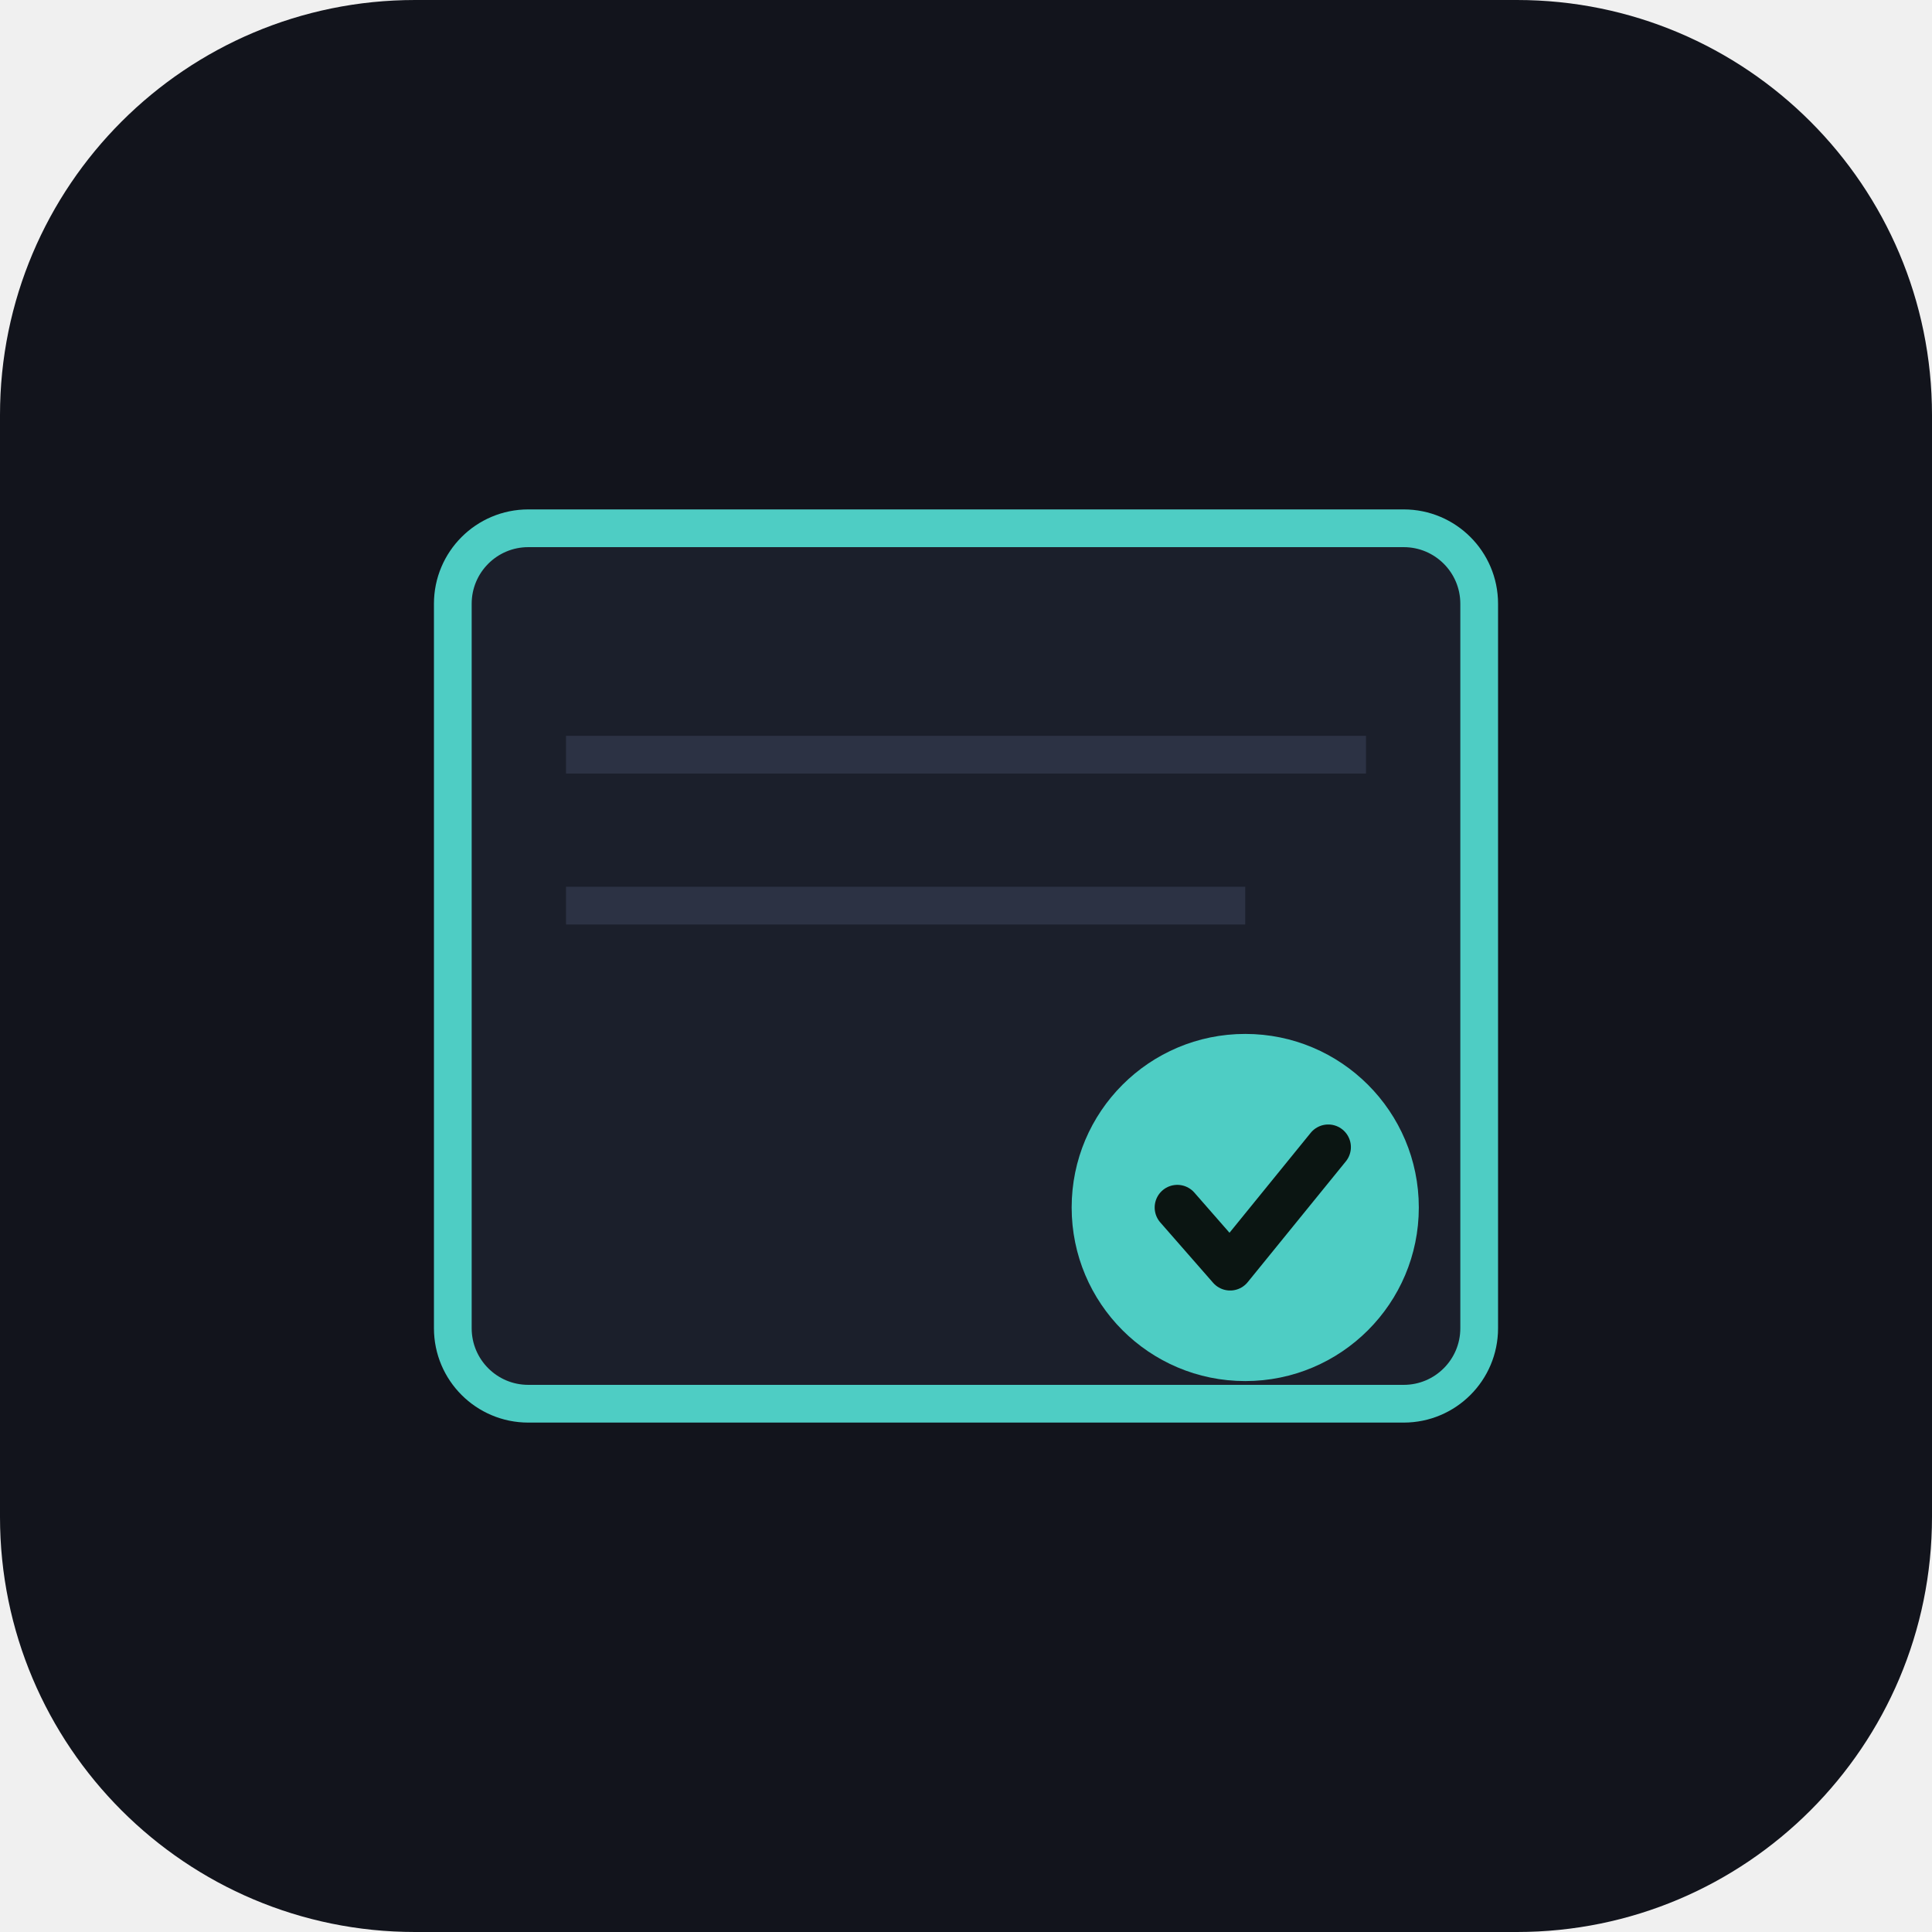
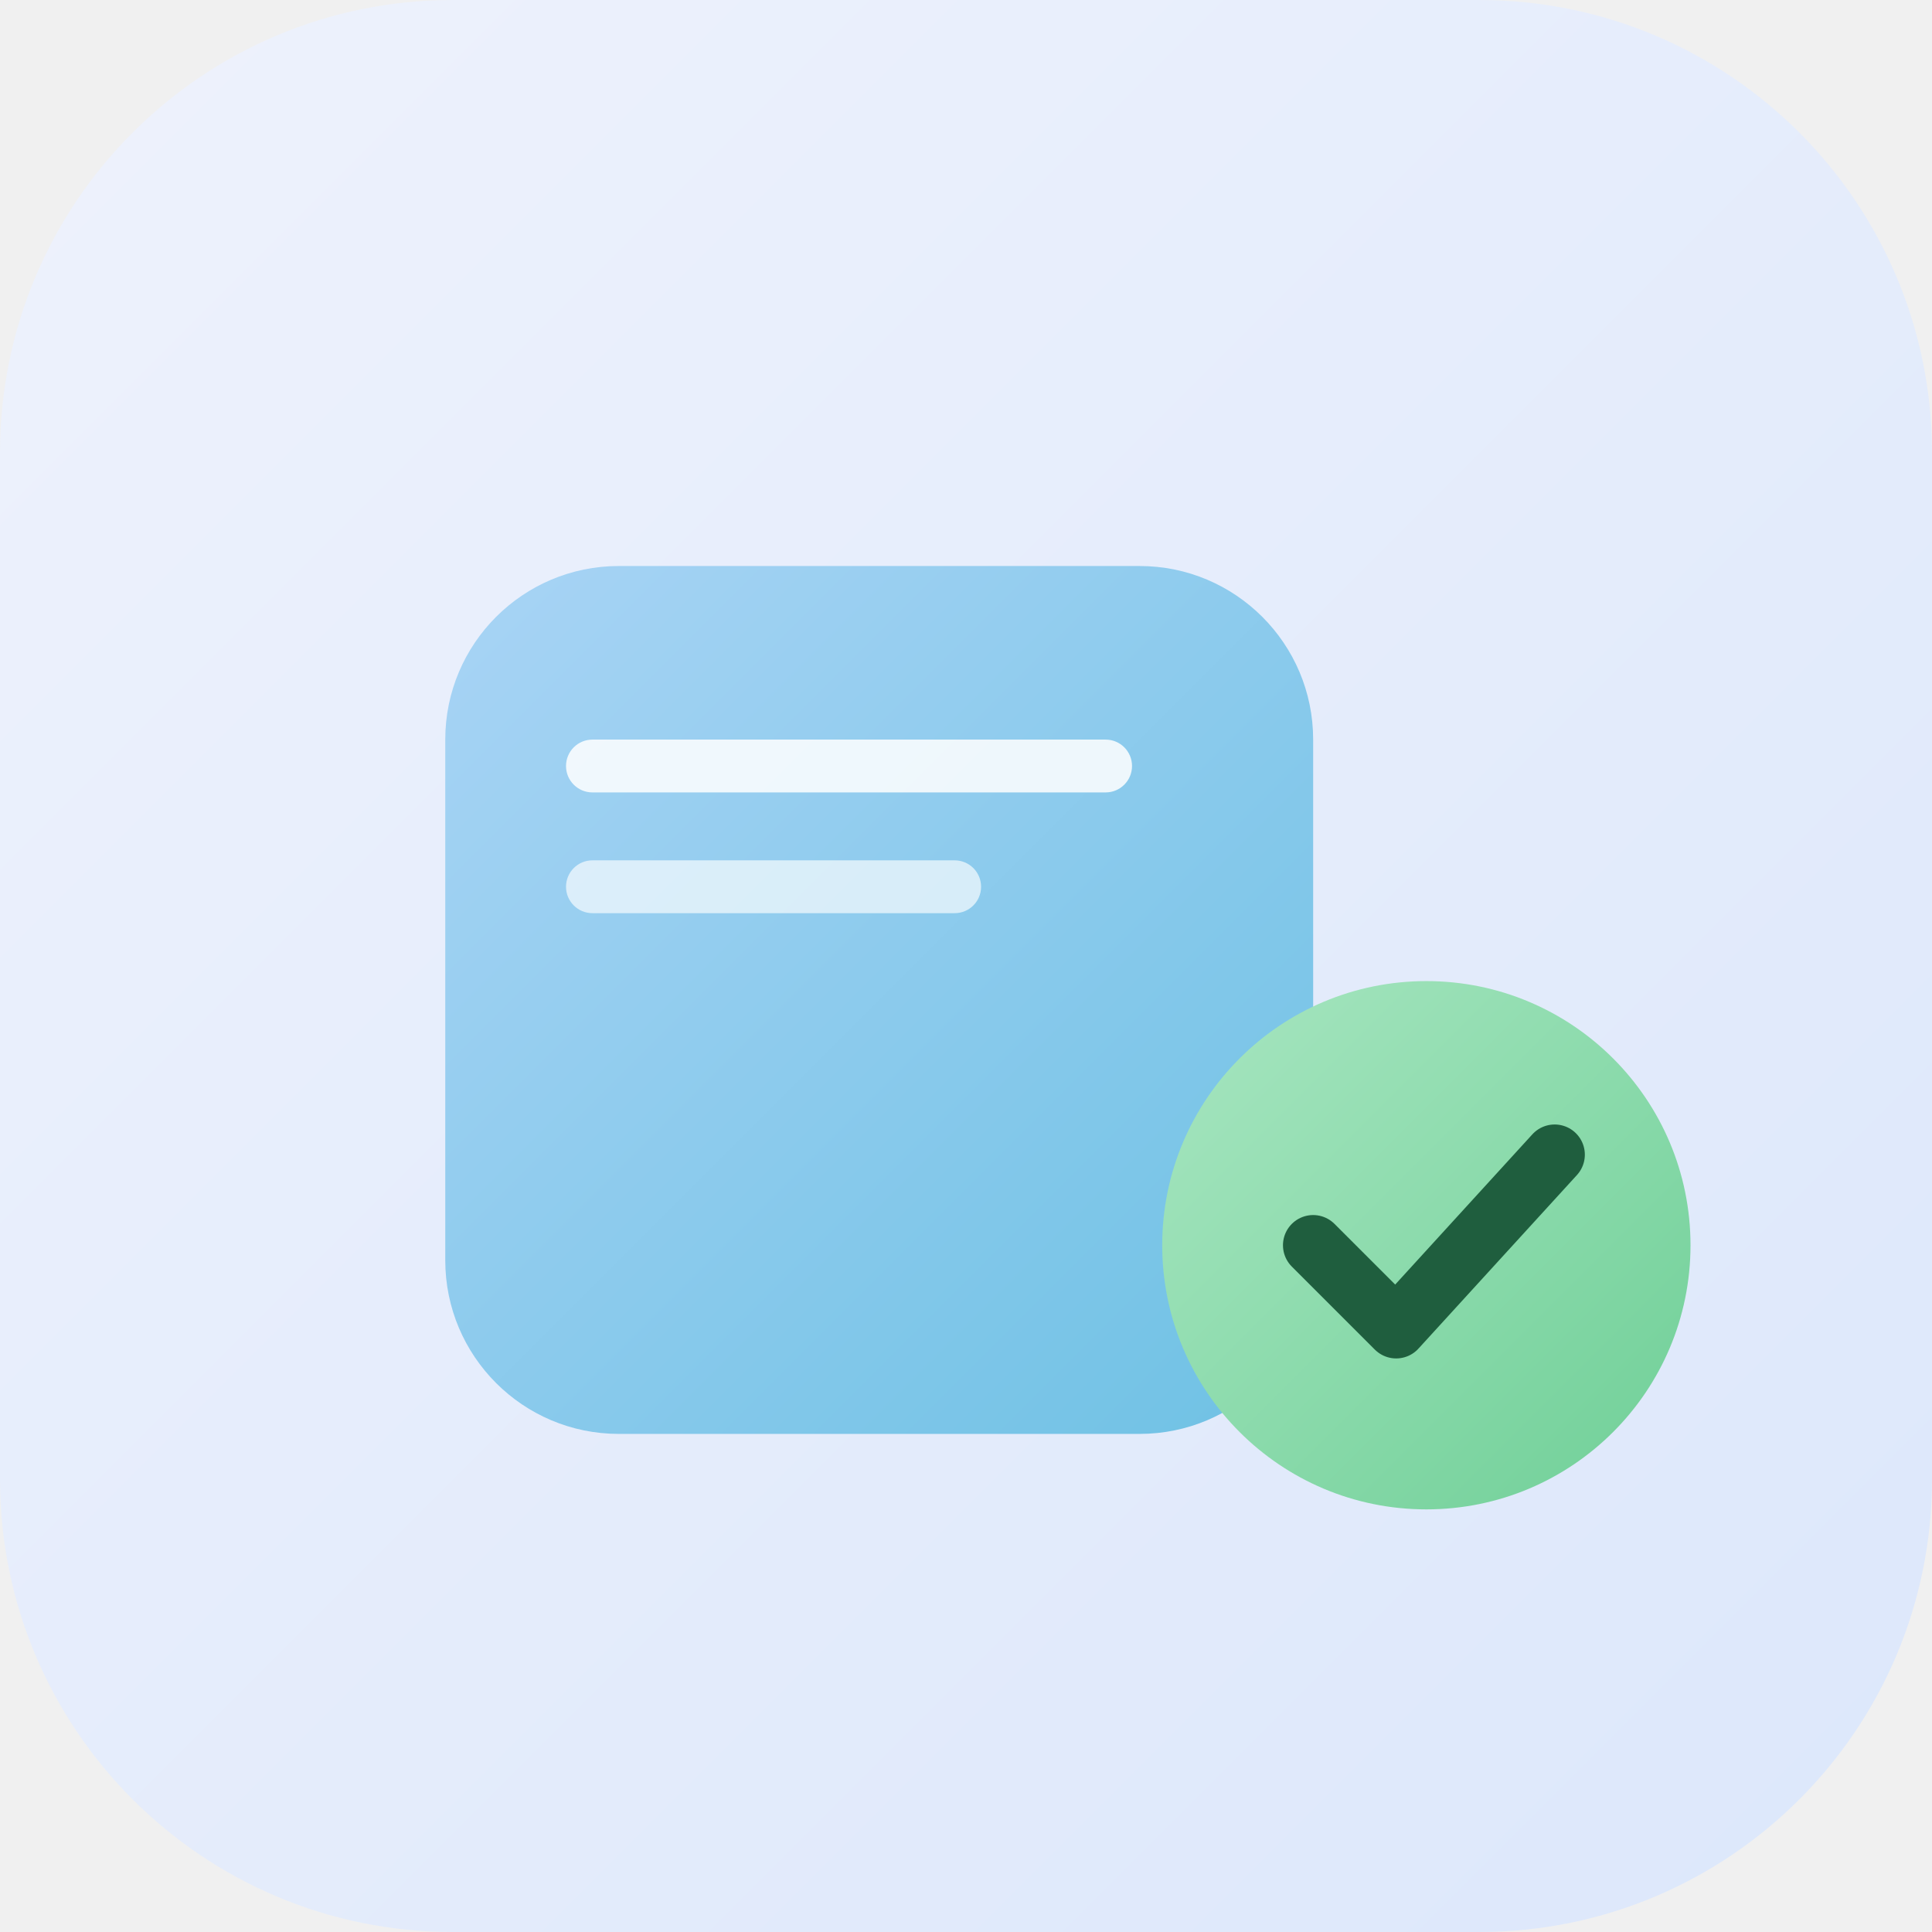
<svg xmlns="http://www.w3.org/2000/svg" viewBox="0 0 512 512">
-   <rect width="512" height="512" rx="110" fill="#12141C" />
-   <rect x="120" y="140" width="272" height="232" rx="20" fill="#1B1F2B" stroke="#4ECDC4" stroke-width="10" />
-   <line x1="150" y1="200" x2="362" y2="200" stroke="#2C3244" stroke-width="10" />
-   <line x1="150" y1="240" x2="330" y2="240" stroke="#2C3244" stroke-width="10" />
-   <circle cx="330" cy="320" r="46" fill="#4ECDC4" />
-   <path d="M312 320 L326 336 L352 304" stroke="#0B1512" stroke-width="12" fill="none" stroke-linecap="round" stroke-linejoin="round" />
+   <defs>
+     <linearGradient id="bg" x1="0" y1="0" x2="1" y2="1">
+       <stop offset="0%" stop-color="#EEF2FC" />
+       <stop offset="100%" stop-color="#DCE7FB" />
+     </linearGradient>
+     <linearGradient id="card" x1="0" y1="0" x2="1" y2="1">
+       <stop offset="0%" stop-color="#A9D4F5" />
+       <stop offset="100%" stop-color="#6EC1E4" />
+     </linearGradient>
+     <linearGradient id="check" x1="0" y1="0" x2="1" y2="1">
+       <stop offset="0%" stop-color="#A8E6C1" />
+       <stop offset="100%" stop-color="#6FCF97" />
+     </linearGradient>
+   </defs>
+   <rect width="512" height="512" rx="120" fill="url(#bg)" />
+   <rect x="118" y="150" width="230" height="230" rx="46" fill="url(#card)" />
+   <circle cx="378" cy="330" r="70" fill="url(#check)" />
+   <path d="M348 330 L370 352 L412 306" stroke="#1F5E3E" stroke-width="16" fill="none" stroke-linecap="round" stroke-linejoin="round" />
+   <rect x="150" y="196" width="150" height="14" rx="7" fill="#FFFFFF" opacity="0.85" />
+   <rect x="150" y="228" width="110" height="14" rx="7" fill="#FFFFFF" opacity="0.65" />
</svg>
